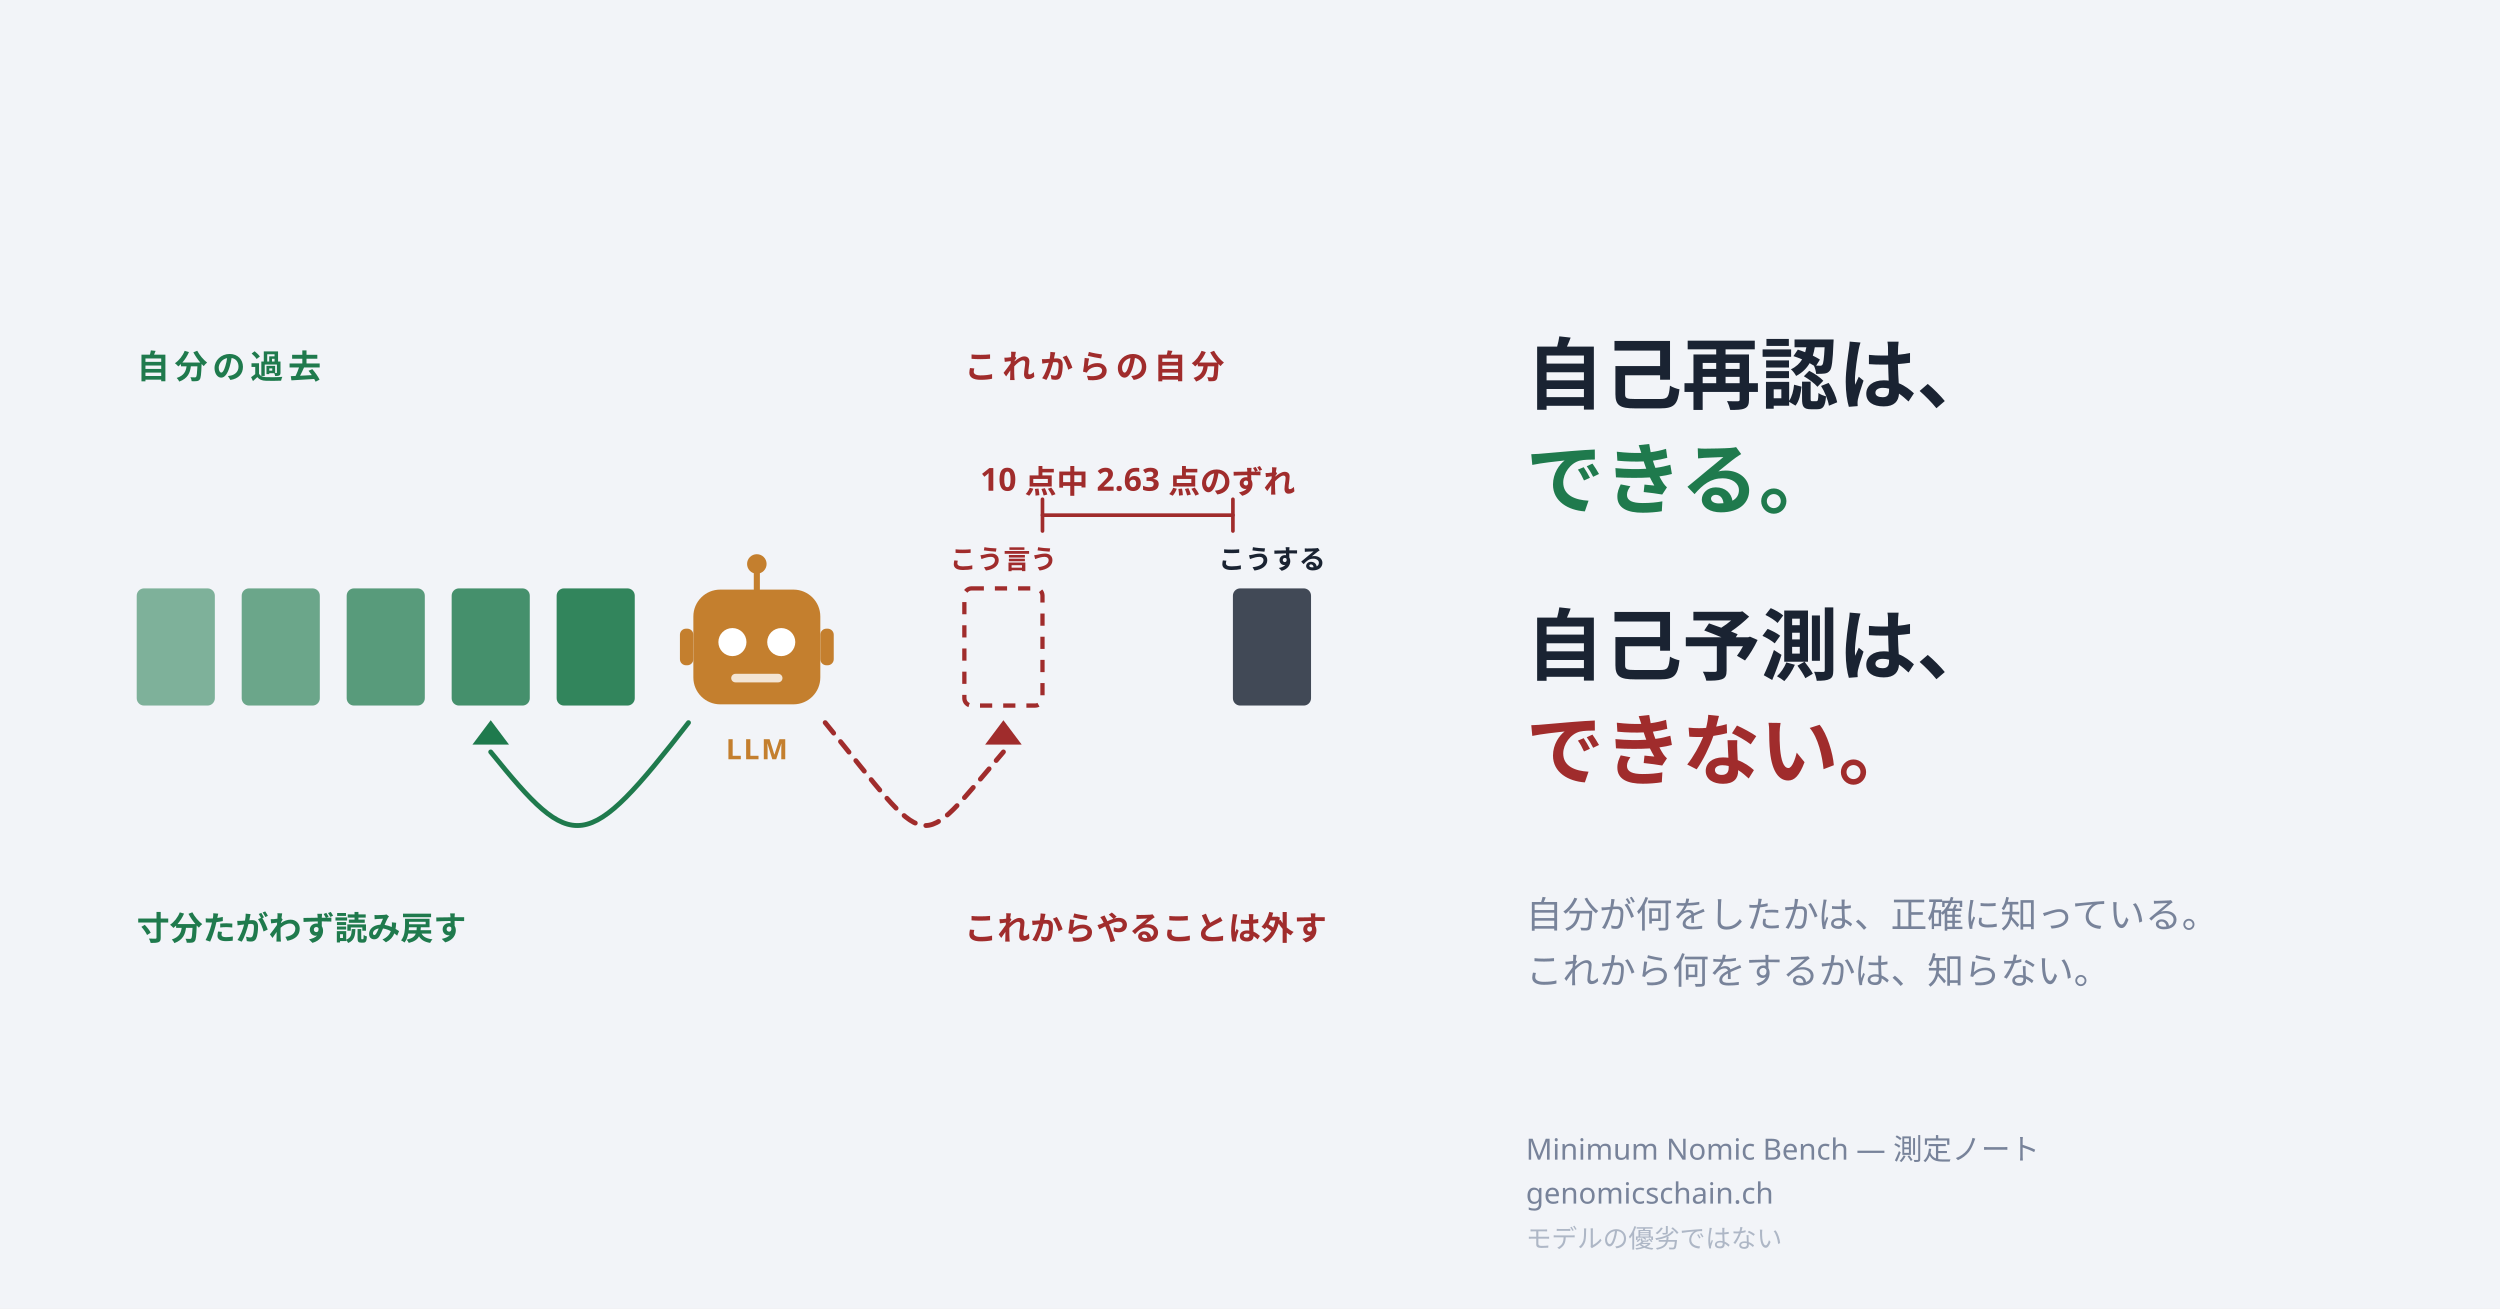
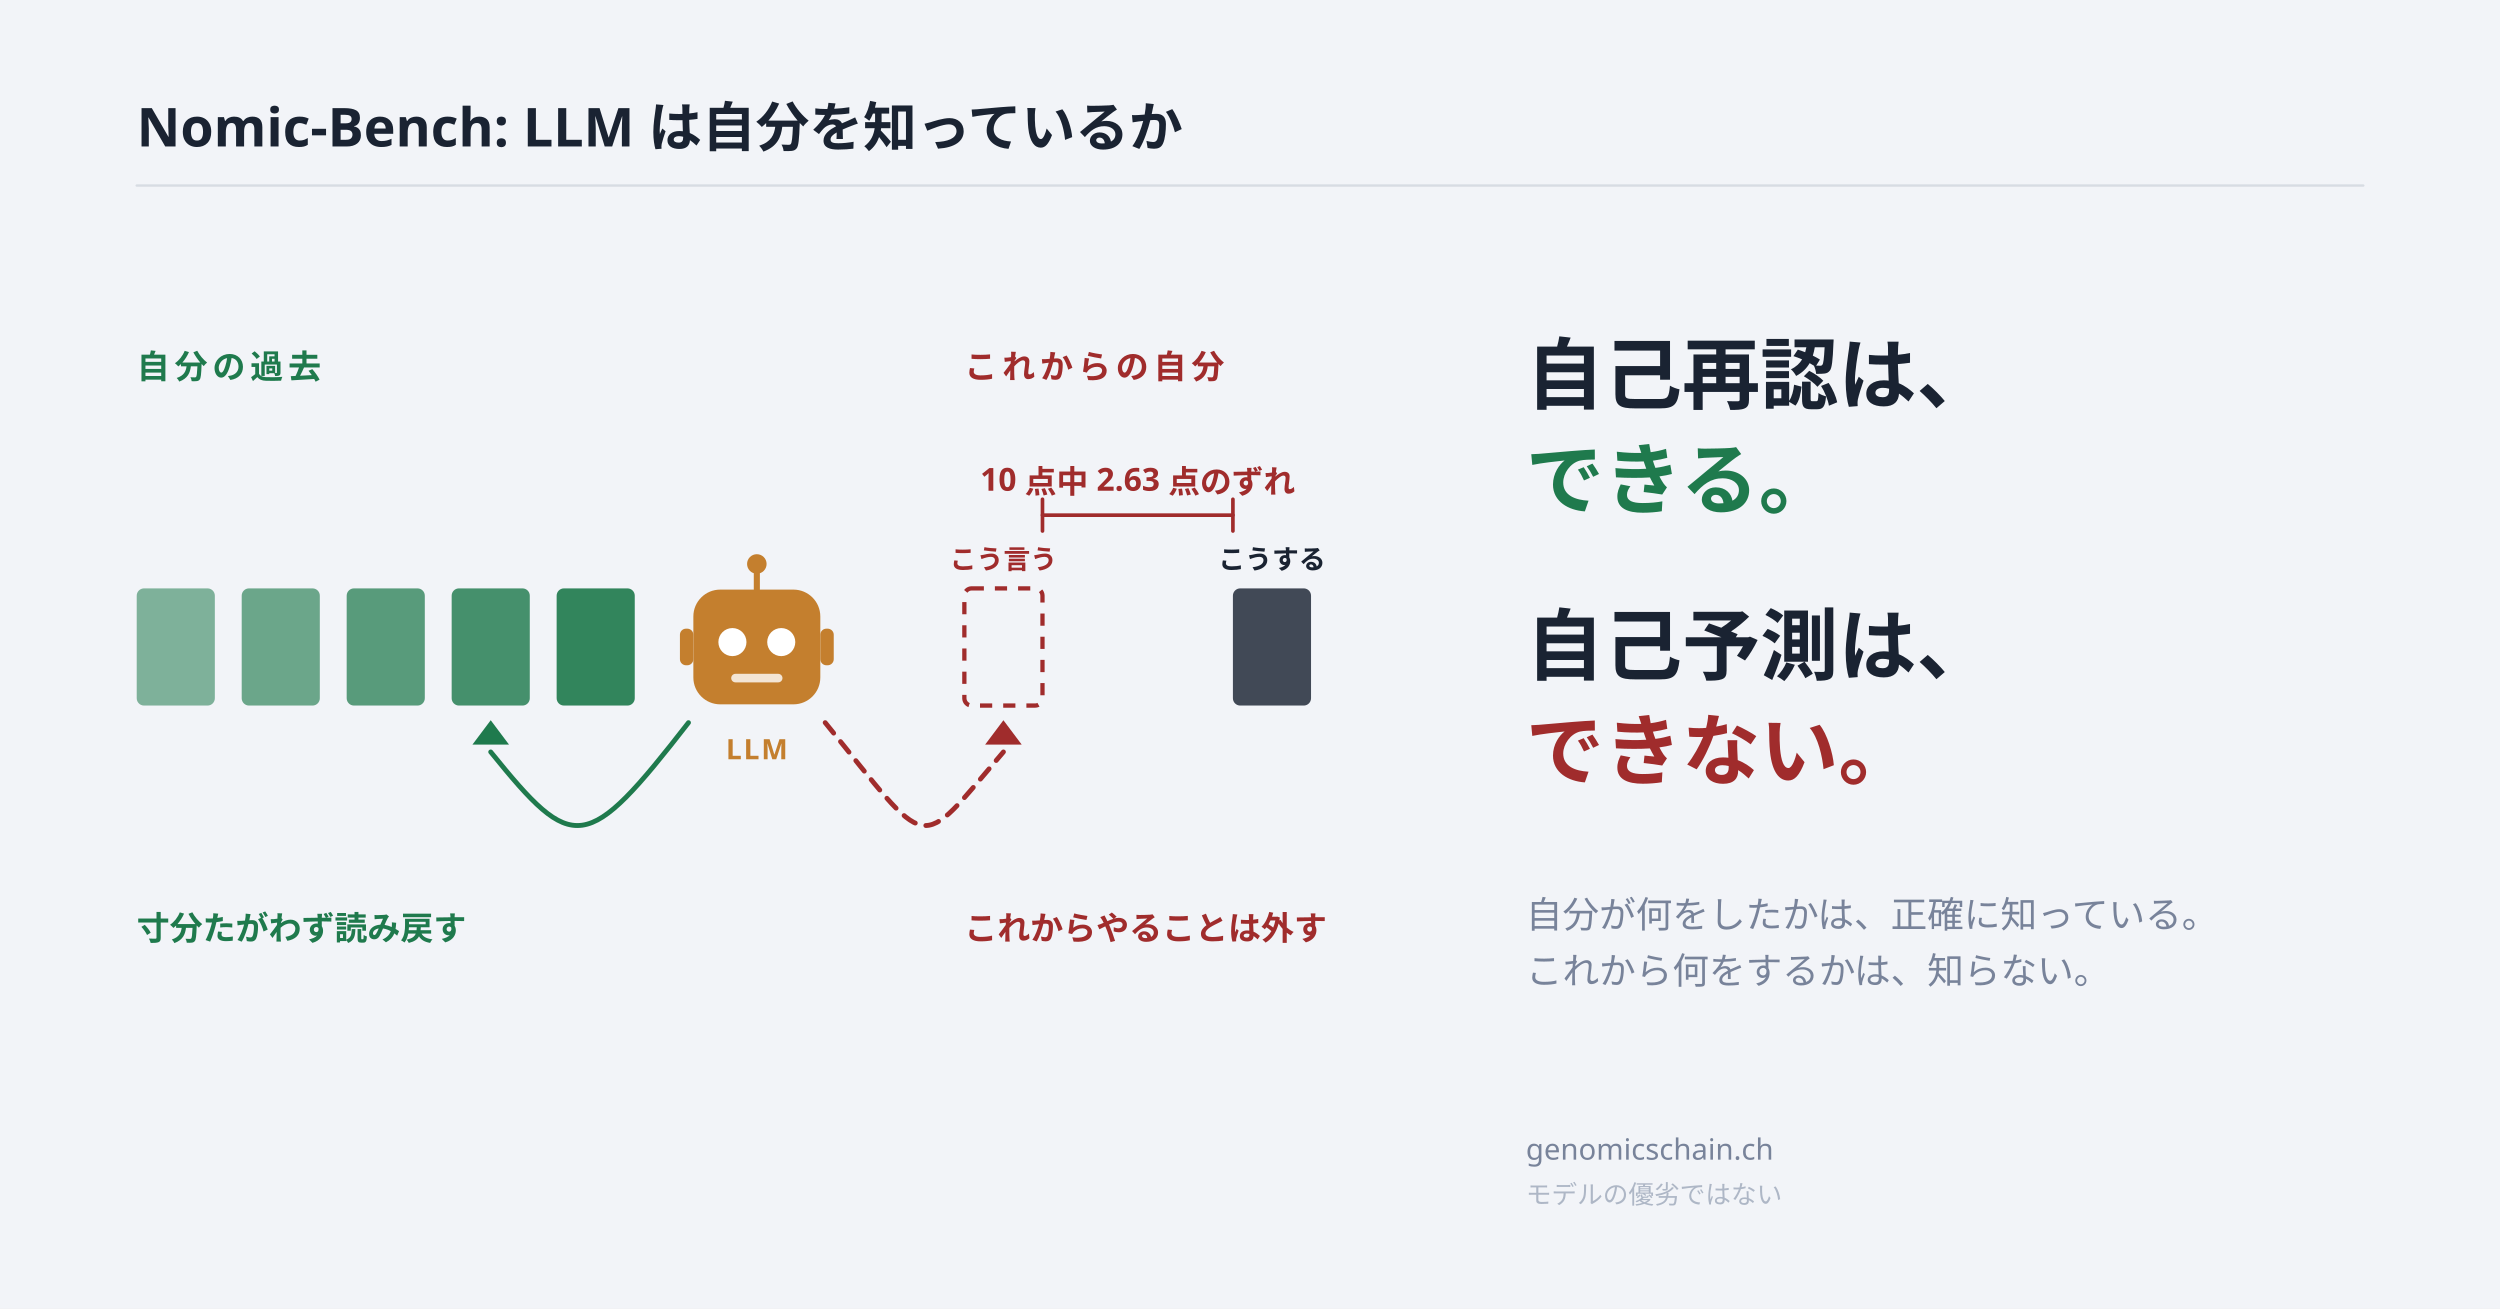
<svg xmlns="http://www.w3.org/2000/svg" width="2048" height="1072" viewBox="0 0 2048 1072" font-family="Hiragino Sans,Hiragino Kaku Gothic ProN,Yu Gothic,sans-serif">
  <rect width="2048" height="1072" fill="#f2f4f8" />
+   <text x="112" y="120" font-size="44" fill="#1a2332" font-weight="700" text-anchor="start">Nomic-Bench:  LLM は自分を知っているか</text>
+   <path d="M112 152 L1936 152" stroke="#d7dce3" stroke-width="2" fill="none" stroke-linecap="round" />
  <text x="112" y="310" font-size="27" fill="#1f7a4d" font-weight="700" text-anchor="start" letter-spacing="4">自分の過去</text>
  <text x="790" y="310" font-size="27" fill="#a02c2c" font-weight="700" text-anchor="start" letter-spacing="4">これからの自分</text>
  <rect x="112" y="482" width="64" height="96" rx="6" fill="#1f7a4d" opacity="0.55" />
  <rect x="198" y="482" width="64" height="96" rx="6" fill="#1f7a4d" opacity="0.64" />
  <rect x="284" y="482" width="64" height="96" rx="6" fill="#1f7a4d" opacity="0.73" />
  <rect x="370" y="482" width="64" height="96" rx="6" fill="#1f7a4d" opacity="0.82" />
  <rect x="456" y="482" width="64" height="96" rx="6" fill="#1f7a4d" opacity="0.91" />
  <g transform="translate(620,530) scale(1.0)">
    <path d="M0 -60 L0 -47" stroke="#c47f2e" stroke-width="5" stroke-linecap="round" />
    <circle cx="0" cy="-68" r="8" fill="#c47f2e" />
    <rect x="-63" y="-15" width="11" height="30" rx="5" fill="#c47f2e" />
    <rect x="52" y="-15" width="11" height="30" rx="5" fill="#c47f2e" />
    <rect x="-52" y="-47" width="104" height="94" rx="22" fill="#c47f2e" />
    <circle cx="-20" cy="-4" r="11.5" fill="#ffffff" />
    <circle cx="20" cy="-4" r="11.5" fill="#ffffff" />
    <rect x="-21" y="22" width="42" height="7" rx="3.5" fill="#ffffff" opacity=".8" />
  </g>
  <text x="620" y="622" font-size="23" fill="#c47f2e" font-weight="700" text-anchor="middle" letter-spacing="1.5">LLM</text>
  <rect x="790" y="482" width="64" height="96" rx="6" fill="none" stroke="#a02c2c" stroke-width="3.5" stroke-dasharray="10 9" />
  <rect x="1010" y="482" width="64" height="96" rx="6" fill="#1a2332" opacity=".82" />
  <text x="822.0" y="466" font-size="22" fill="#a02c2c" font-weight="700" text-anchor="middle">こう言う</text>
  <text x="1042.0" y="466" font-size="22" fill="#1a2332" font-weight="700" text-anchor="middle">こうする</text>
  <path d="M854 422 L1010 422" stroke="#a02c2c" stroke-width="3" fill="none" stroke-linecap="round" />
  <path d="M854 409 L854 435" stroke="#a02c2c" stroke-width="3" fill="none" stroke-linecap="round" />
  <path d="M1010 409 L1010 435" stroke="#a02c2c" stroke-width="3" fill="none" stroke-linecap="round" />
  <text x="932.0" y="402" font-size="26" fill="#a02c2c" font-weight="700" text-anchor="middle">10 点中 2.63 点のずれ</text>
  <path d="M564 592 C 480 700, 470 700, 402 616" stroke="#1f7a4d" stroke-width="4" fill="none" stroke-linecap="round" />
  <path d="M387 610 L402 590 L417 610 Z" fill="#1f7a4d" />
  <text x="112" y="770" font-size="27" fill="#1f7a4d" font-weight="700" text-anchor="start">寸分たがわず読み戻す</text>
  <path d="M676 592 C 764 700, 750.0 700, 822.0 616" stroke="#a02c2c" stroke-width="4" fill="none" stroke-linecap="round" stroke-dasharray="11 9" />
  <path d="M807.0 610 L822.0 590 L837.0 610 Z" fill="#a02c2c" />
  <text x="790" y="770" font-size="27" fill="#a02c2c" font-weight="700" text-anchor="start">これからやることは外す</text>
  <text x="1250" y="330" font-size="64" fill="#1a2332" font-weight="700" text-anchor="start">自己再認は、</text>
  <text x="1250" y="416" font-size="64" fill="#1f7a4d" font-weight="700" text-anchor="start">できる。</text>
  <text x="1250" y="552" font-size="64" fill="#1a2332" font-weight="700" text-anchor="start">自己予測は、</text>
  <text x="1250" y="638" font-size="64" fill="#a02c2c" font-weight="700" text-anchor="start">できない。</text>
  <text x="1250" y="760" font-size="30" fill="#78839a" font-weight="400" text-anchor="start">自分が何をしたかは、正確に知っている。</text>
  <text x="1250" y="806" font-size="30" fill="#78839a" font-weight="400" text-anchor="start">これから何をするかは、知らない。</text>
-   <text x="1250" y="950" font-size="24" fill="#78839a" font-weight="400" text-anchor="start">Minimum Nomic Bench — 測定ノート</text>
-   <text x="1250" y="986" font-size="24" fill="#78839a" font-weight="400" text-anchor="start">genomicschain.ch</text>
-   <text x="1250" y="1022" font-size="21" fill="#aeb7c6" font-weight="400" text-anchor="start">モデルの優劣ではない</text>
+   <text x="1250" y="950" font-size="24" fill="#78839a" font-weight="400" text-anchor="start">genomicschain.ch</text>
+   <text x="1250" y="986" font-size="21" fill="#aeb7c6" font-weight="400" text-anchor="start">モデルの優劣ではない</text>
</svg>
